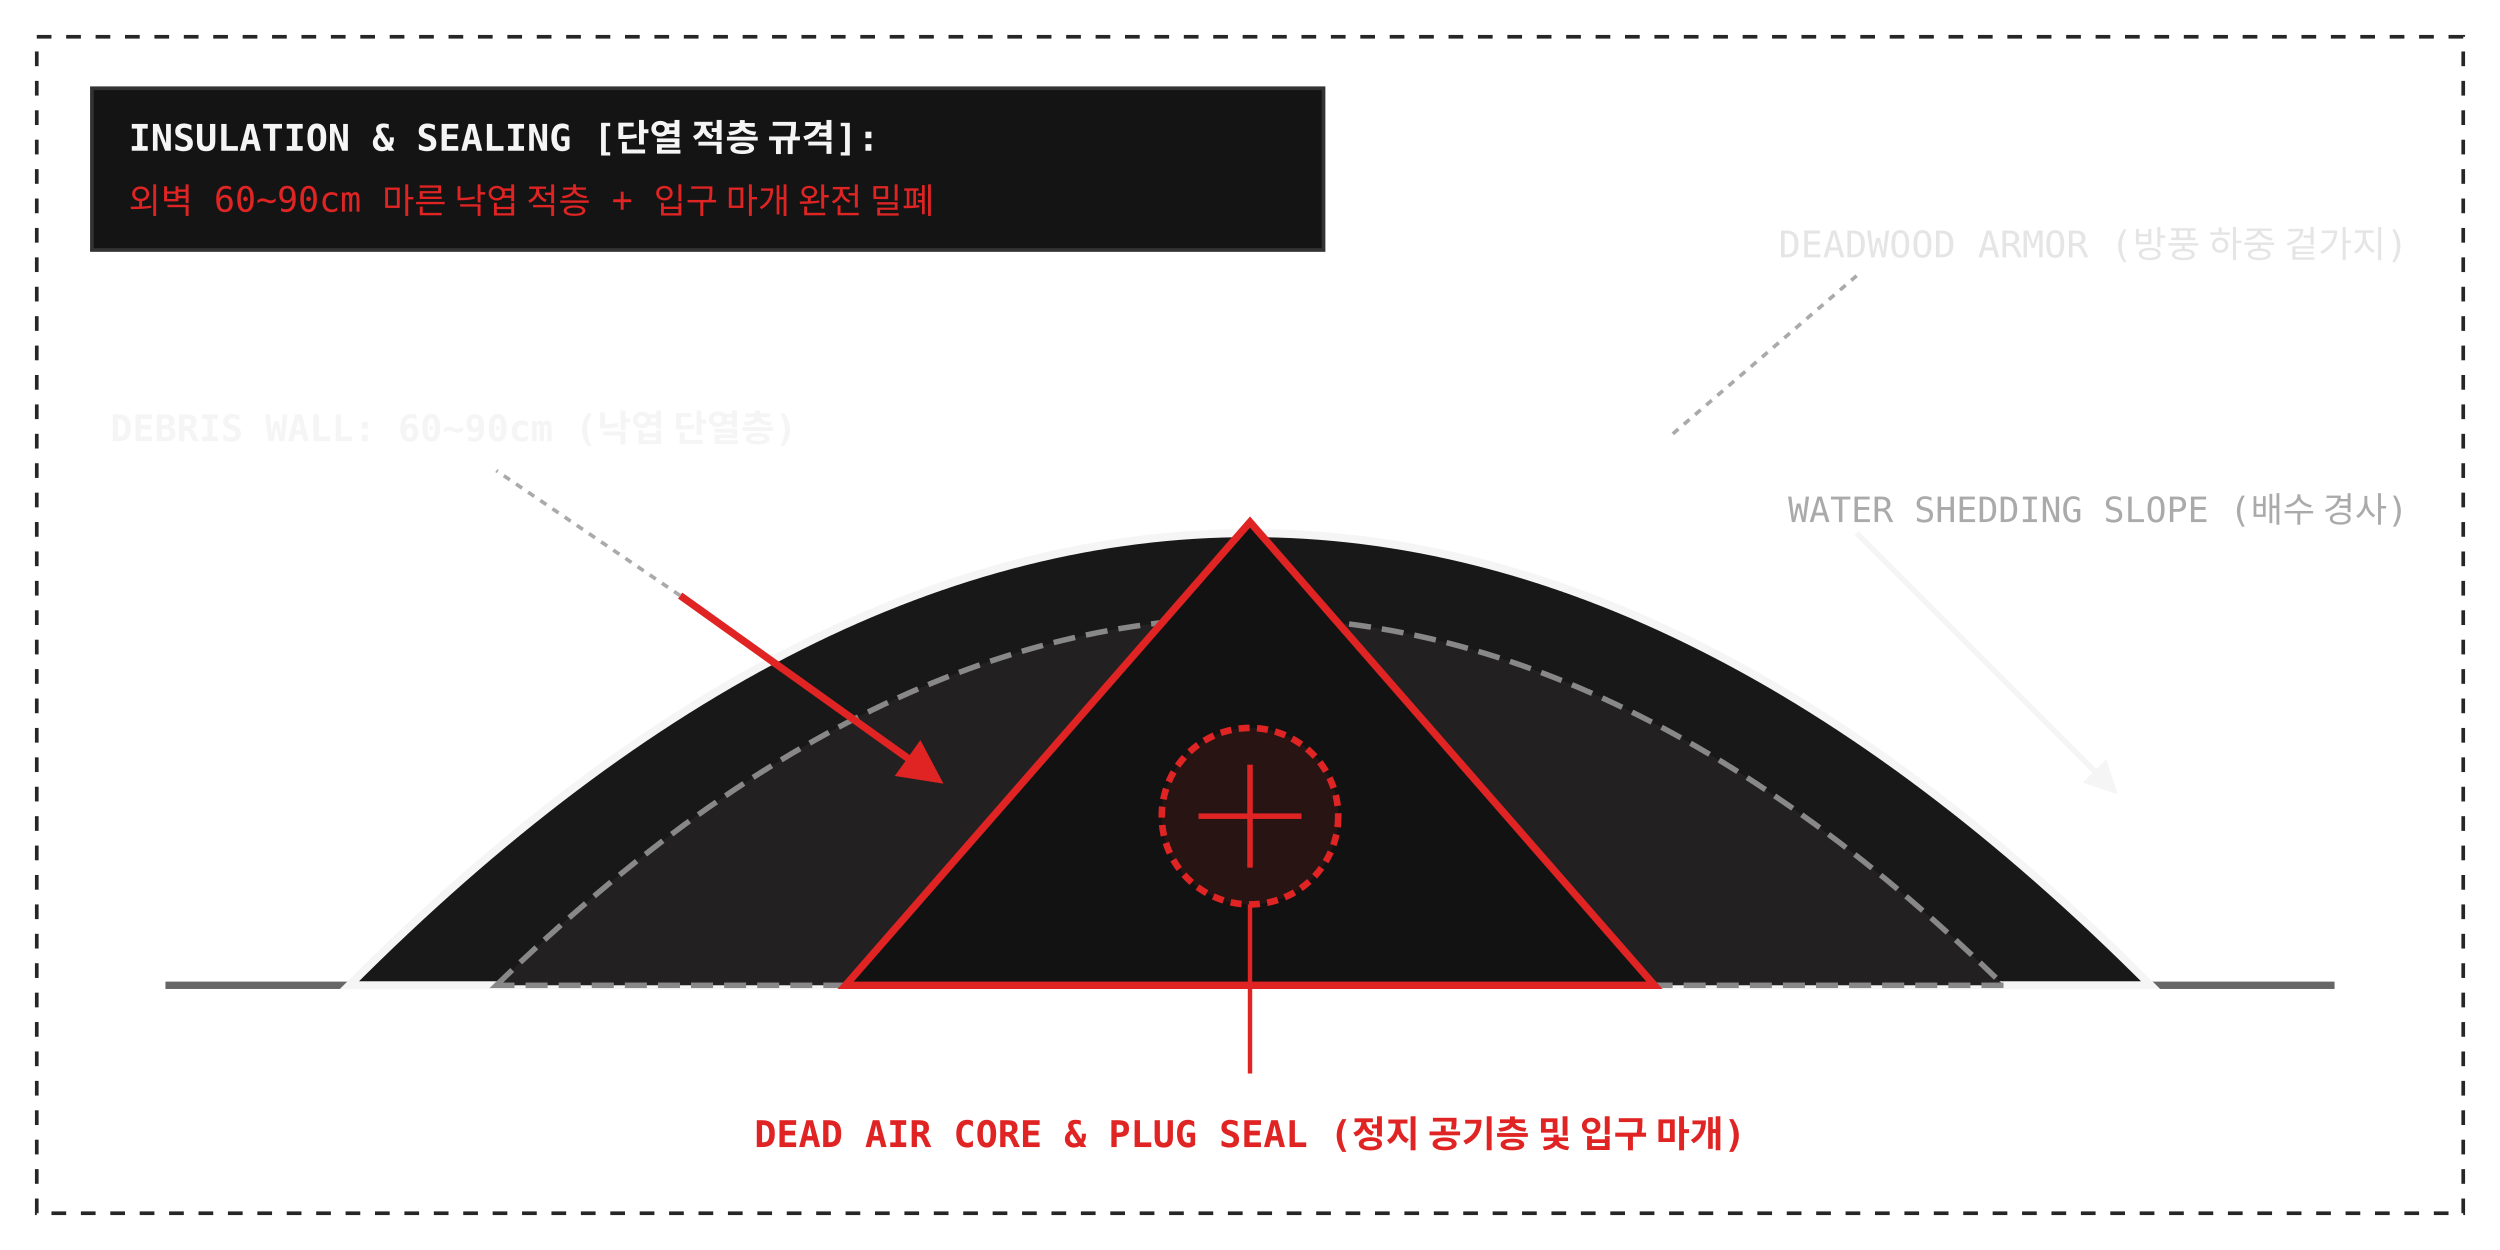
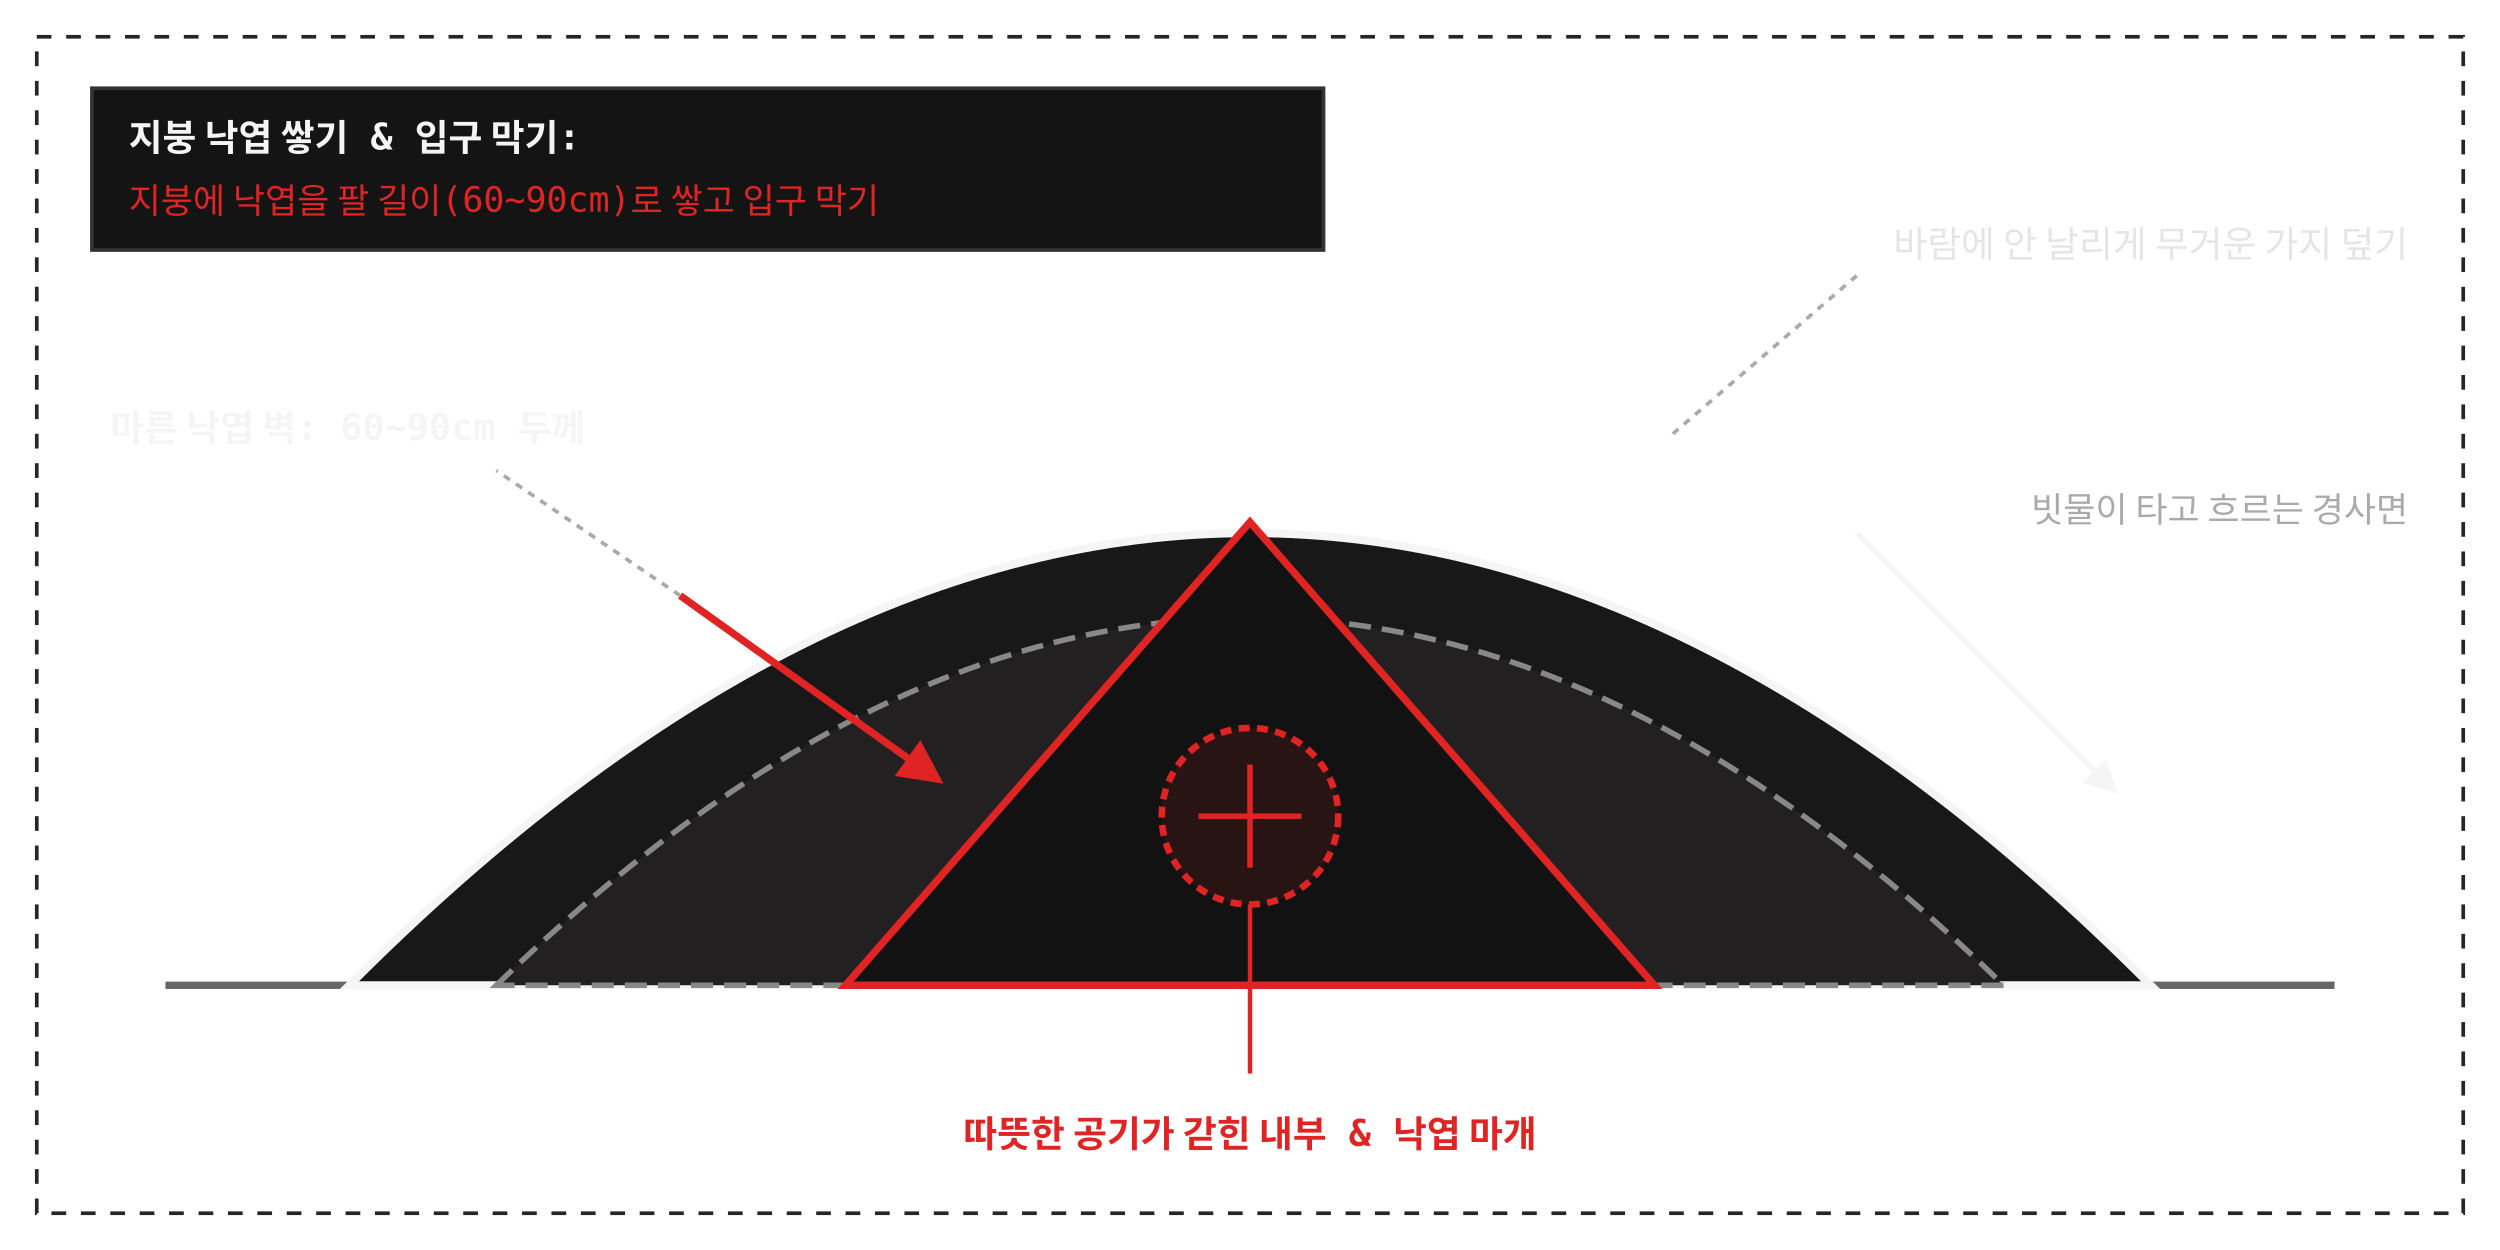
<svg xmlns="http://www.w3.org/2000/svg" viewBox="0 0 680 340" class="w-full max-w-2xl h-auto">
  <defs>
    <marker id="arrow-white" markerWidth="6" markerHeight="6" refX="5" refY="3" orient="auto">
      <path d="M0,0 L6,3 L0,6 Z" fill="#F5F5F5" />
    </marker>
    <marker id="arrow-red" markerWidth="6" markerHeight="6" refX="5" refY="3" orient="auto">
      <path d="M0,0 L6,3 L0,6 Z" fill="#E02424" />
    </marker>
  </defs>
  <rect x="10" y="10" width="660" height="320" fill="none" stroke="#262626" stroke-width="1" stroke-dasharray="4,4" />
  <rect x="25" y="24" width="335" height="44" fill="#141414" stroke="#333333" stroke-width="1" />
-   <text x="35" y="41" fill="#F5F5F5" font-family="'JetBrains Mono', monospace" font-size="10" font-weight="bold">INSULATION &amp; SEALING [단열 적층 규격]:</text>
-   <text x="35" y="58" fill="#E02424" font-family="'JetBrains Mono', monospace" font-size="9.5">외벽 60~90cm 마른 낙엽 적층 + 입구 마개 완전 밀폐</text>
+   <text x="35" y="41" fill="#F5F5F5" font-family="'JetBrains Mono', monospace" font-size="10" font-weight="bold">지붕 낙엽 쌓기 &amp; 입구 막기:</text>
+   <text x="35" y="58" fill="#E02424" font-family="'JetBrains Mono', monospace" font-size="9.5">지붕에 낙엽을 팔 길이(60~90cm)로 쌓고 입구 막기</text>
  <line x1="45" y1="268" x2="635" y2="268" stroke="#666666" stroke-width="2" />
  <path d="M 95,268 Q 340,22 585,268 Z" fill="#191818" stroke="#F5F5F5" stroke-width="2.2" />
  <path d="M 135,268 Q 340,68 545,268 Z" fill="#222020" stroke="#888888" stroke-width="1.5" stroke-dasharray="6,3" />
  <polygon points="340,142 230,268 450,268" fill="#121212" stroke="#E02424" stroke-width="2" />
  <circle cx="340" cy="222" r="24" fill="#291414" stroke="#E02424" stroke-width="1.8" stroke-dasharray="3,2" />
  <path d="M 326,222 L 354,222 M 340,208 L 340,236" stroke="#E02424" stroke-width="1.5" />
  <line x1="185" y1="162" x2="255" y2="212" stroke="#E02424" stroke-width="2" marker-end="url(#arrow-red)" />
  <line x1="185" y1="162" x2="135" y2="128" stroke="#AAAAAA" stroke-width="1" stroke-dasharray="2,2" />
-   <text x="30" y="120" fill="#F5F5F5" font-family="'JetBrains Mono', monospace" font-size="10" font-weight="bold">DEBRIS WALL: 60~90cm (낙엽 단열층)</text>
+   <text x="30" y="120" fill="#F5F5F5" font-family="'JetBrains Mono', monospace" font-size="10" font-weight="bold">마른 낙엽 벽: 60~90cm 두께</text>
  <line x1="455" y1="118" x2="505" y2="75" stroke="#AAAAAA" stroke-width="1" stroke-dasharray="2,2" />
-   <text x="655" y="70" fill="#E5E5E5" font-family="'JetBrains Mono', monospace" font-size="10" text-anchor="end">DEADWOOD ARMOR (방풍 하중 겉가지)</text>
+   <text x="655" y="70" fill="#E5E5E5" font-family="'JetBrains Mono', monospace" font-size="10" text-anchor="end">바람에 안 날리게 무거운 가지 덮기</text>
  <line x1="505" y1="145" x2="575" y2="215" stroke="#F5F5F5" stroke-width="1.5" marker-end="url(#arrow-white)" />
-   <text x="655" y="142" fill="#AAAAAA" font-family="'JetBrains Mono', monospace" font-size="9.5" text-anchor="end">WATER SHEDDING SLOPE (배수 경사)</text>
+   <text x="655" y="142" fill="#AAAAAA" font-family="'JetBrains Mono', monospace" font-size="9.5" text-anchor="end">빗물이 타고 흐르는 경사면</text>
  <line x1="340" y1="246" x2="340" y2="292" stroke="#E02424" stroke-width="1.2" />
-   <text x="340" y="312" fill="#E02424" font-family="'JetBrains Mono', monospace" font-size="10" font-weight="bold" text-anchor="middle">DEAD AIR CORE &amp; PLUG SEAL (정지 공기층 및 입구 마개)</text>
+   <text x="340" y="312" fill="#E02424" font-family="'JetBrains Mono', monospace" font-size="10" font-weight="bold" text-anchor="middle">따뜻한 공기가 갇힌 내부 &amp; 낙엽 마개</text>
</svg>
